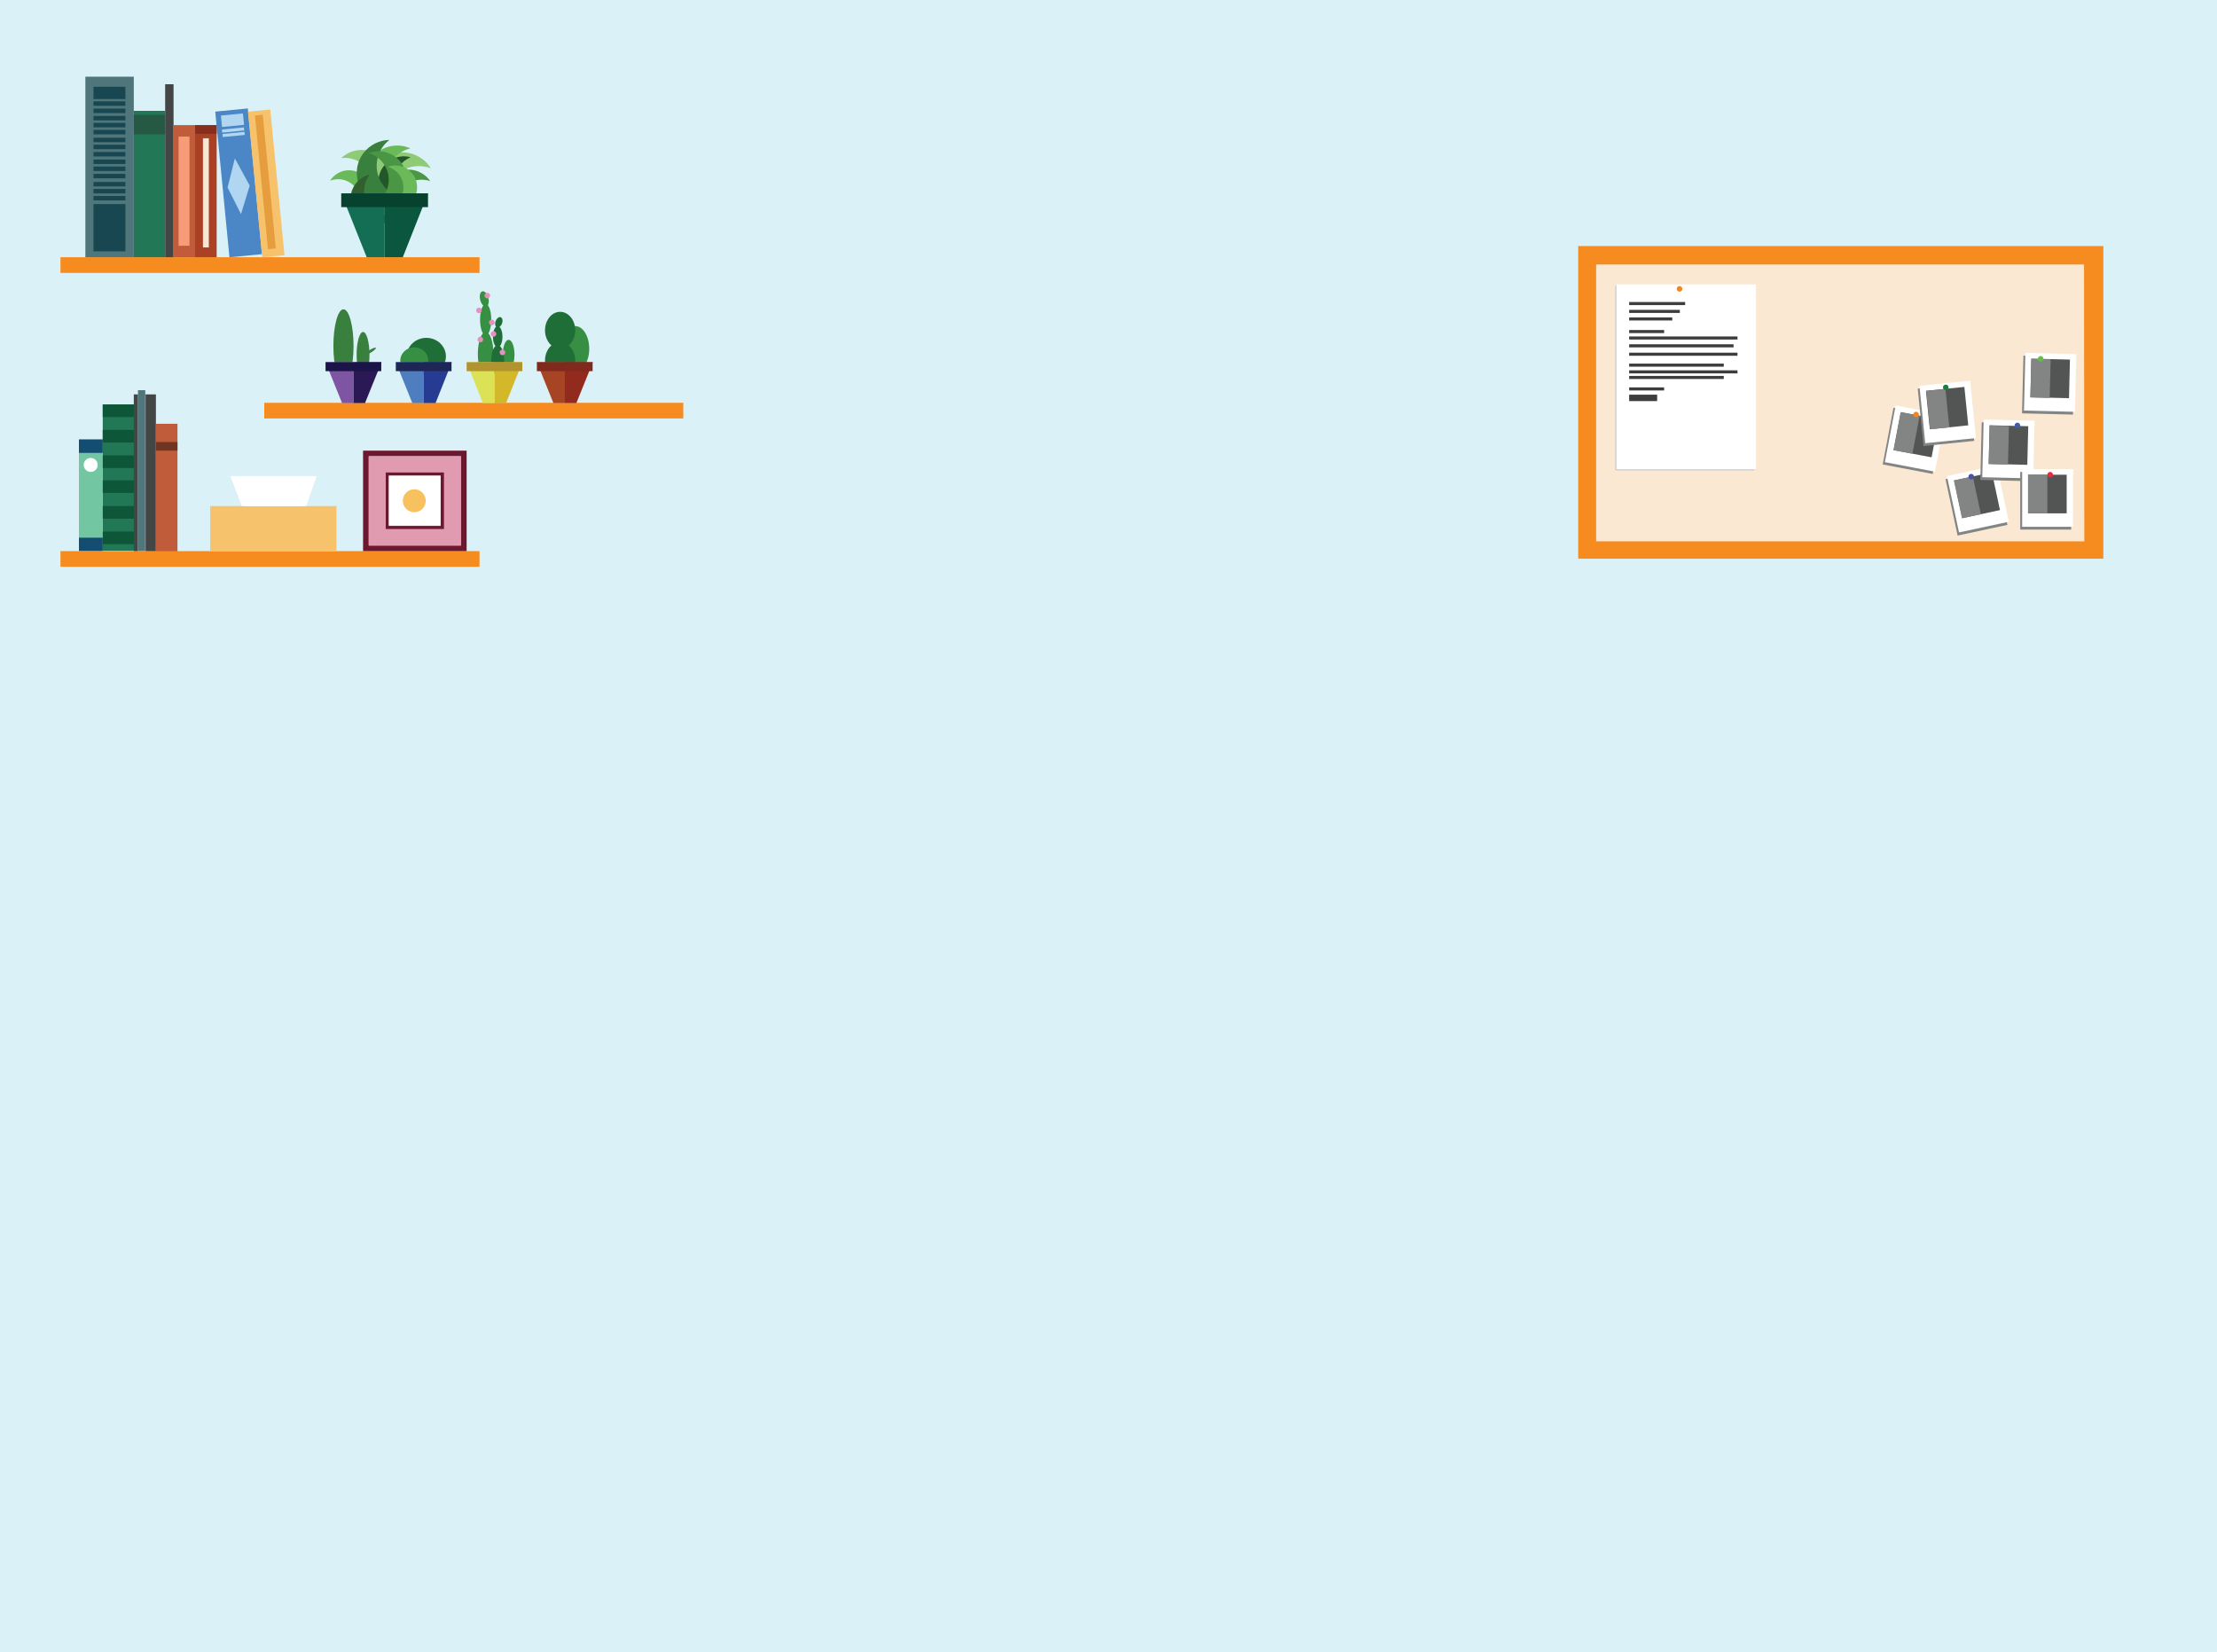
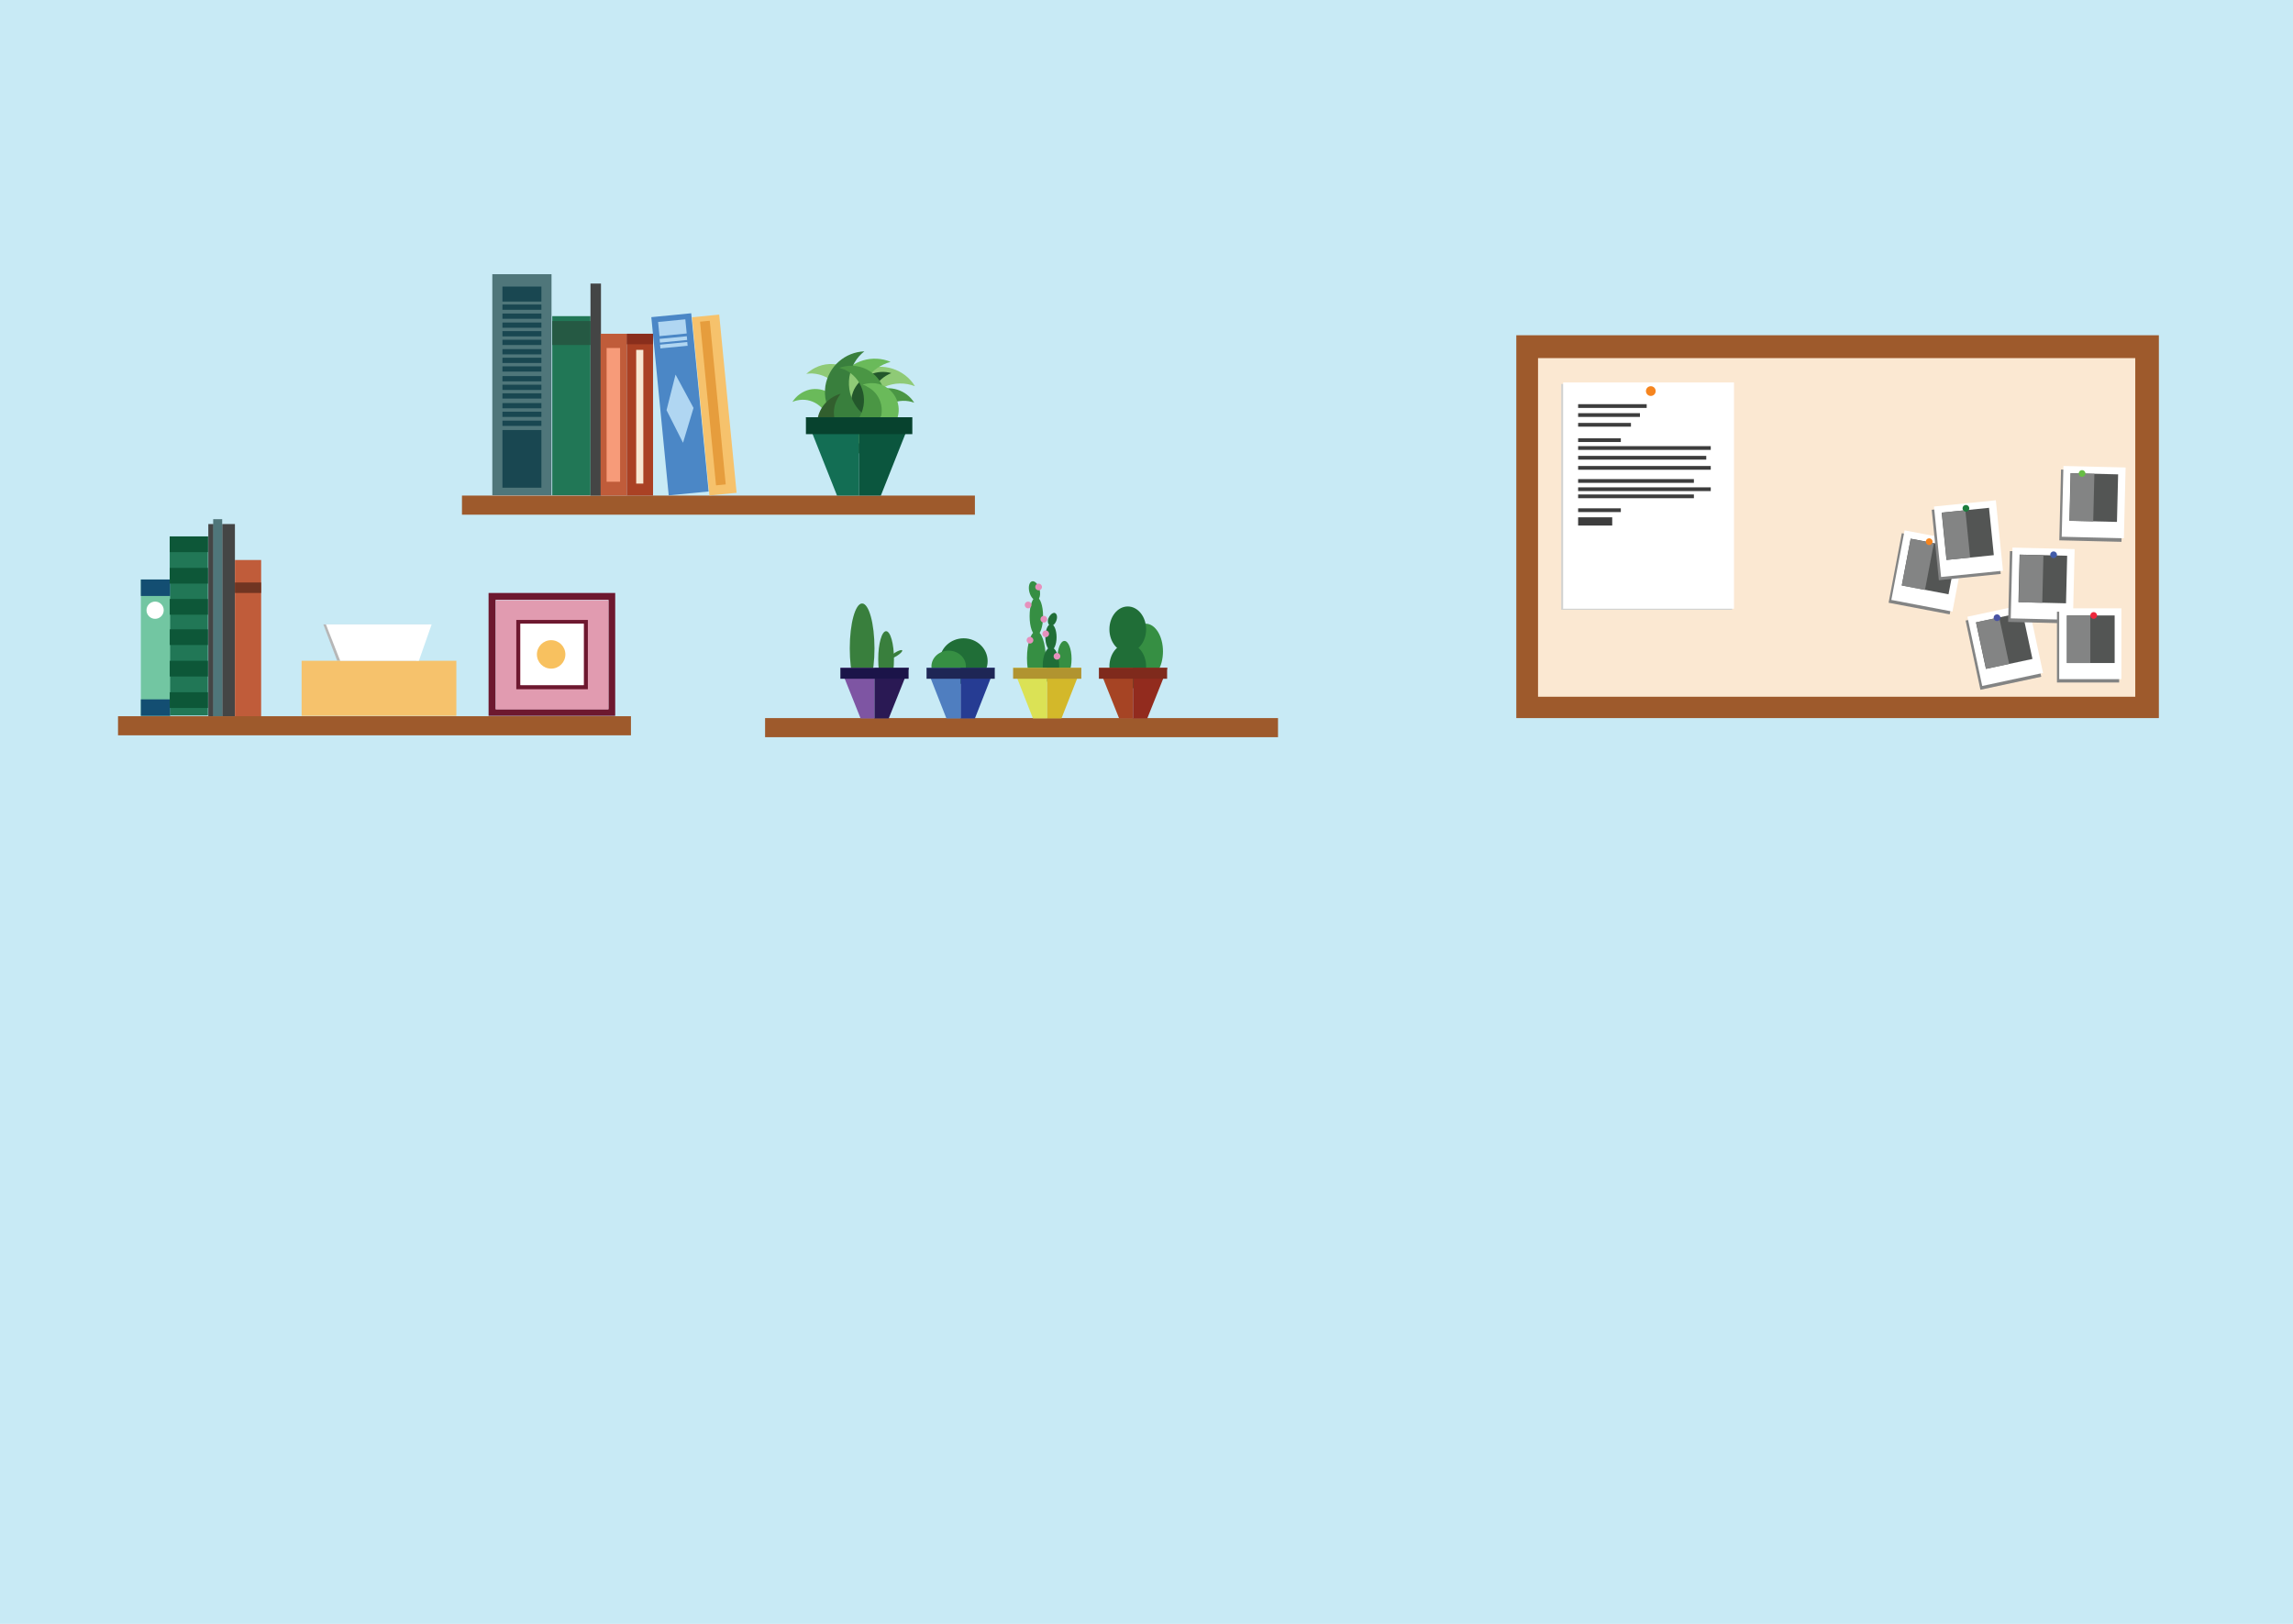
- <svg xmlns="http://www.w3.org/2000/svg" xmlns:xlink="http://www.w3.org/1999/xlink" version="1.1" id="Layer_1" x="0px" y="0px" viewBox="0 306 792 590" enable-background="new 0 306 792 590" xml:space="preserve">
-   <pattern y="1224" width="18" height="18" patternUnits="userSpaceOnUse" id="New_Pattern" viewBox="0 -20.5 18 18" overflow="visible">
+ <svg xmlns="http://www.w3.org/2000/svg" xmlns:xlink="http://www.w3.org/1999/xlink" version="1.1" id="Layer_1" x="0px" y="0px" viewBox="0 192.6 612 433.5" style="enable-background:new 0 192.6 612 433.5;" xml:space="preserve">
+   <style type="text/css">
+ 	.st0{fill:none;}
+ 	.st1{fill:#F37121;}
+ 	.st2{fill:#C8EAF5;}
+ 	.st3{fill:#B7B7B7;}
+ 	.st4{fill:#368F43;}
+ 	.st5{fill:#206E37;}
+ 	.st6{fill:#397F3D;}
+ 	.st7{fill:#4A9644;}
+ 	.st8{fill:#8FCA76;}
+ 	.st9{fill:#6ABA5A;}
+ 	.st10{fill:#23572B;}
+ 	.st11{fill:#325F2E;}
+ 	.st12{fill:#FBE8D2;}
+ 	.st13{fill:#9E5A2C;}
+ 	.st14{fill:#D1D2D1;}
+ 	.st15{fill:#FFFFFF;}
+ 	.st16{fill:#F6851F;}
+ 	.st17{fill:#3D3D3D;}
+ 	.st18{fill:#838484;}
+ 	.st19{fill:#535554;}
+ 	.st20{fill:#1D7D3E;}
+ 	.st21{fill:#67BD45;}
+ 	.st22{fill:#425CA9;}
+ 	.st23{fill:#4953A4;}
+ 	.st24{fill:#EE273C;}
+ 	.st25{fill:#4F767A;}
+ 	.st26{fill:#217756;}
+ 	.st27{fill:#72C6A2;}
+ 	.st28{fill:#134E72;}
+ 	.st29{fill:#0D5738;}
+ 	.st30{fill:#444545;}
+ 	.st31{fill:#C05C3A;}
+ 	.st32{fill:#AA4124;}
+ 	.st33{fill:#4B87C6;}
+ 	.st34{fill:#B0D6F2;}
+ 	.st35{fill:#F6C26C;}
+ 	.st36{fill:#E69D3D;}
+ 	.st37{fill:#892E1C;}
+ 	.st38{fill:#F8E7D2;}
+ 	.st39{fill:#F79B79;}
+ 	.st40{fill:#194751;}
+ 	.st41{fill:#255943;}
+ 	.st42{fill:#703522;}
+ 	.st43{fill:#136E54;}
+ 	.st44{fill:#0B563E;}
+ 	.st45{fill:#07422E;}
+ 	.st46{fill:#A64424;}
+ 	.st47{fill:#922B1E;}
+ 	.st48{fill:#7F2A1C;}
+ 	.st49{fill:#DBE255;}
+ 	.st50{fill:#D3B82A;}
+ 	.st51{fill:#B19430;}
+ 	.st52{fill:#4F7EC0;}
+ 	.st53{fill:#263C93;}
+ 	.st54{fill:#1E2655;}
+ 	.st55{fill:#7E55A3;}
+ 	.st56{fill:#2A1954;}
+ 	.st57{fill:#1B1449;}
+ 	.st58{fill:#E691BD;}
+ 	.st59{fill:url(#SVGID_1_);}
+ 	.st60{fill:#6D182F;}
+ 	.st61{fill:#E19BB0;}
+ 	.st62{fill:#F8C15F;}
+ </style>
+   <pattern y="792" width="13.9" height="13.9" patternUnits="userSpaceOnUse" id="New_Pattern" viewBox="0 -15.8 13.9 13.9" style="overflow:visible;">
    <g>
-       <polygon fill="none" points="0,-2.5 18,-2.5 18,-20.5 0,-20.5   " />
+       <polygon class="st0" points="0,-1.9 13.9,-1.9 13.9,-15.8 0,-15.8   " />
      <g>
-         <polygon fill="none" points="0,-2.5 18,-2.5 18,-20.5 0,-20.5    " />
-         <path fill="#F37121" d="M16.5-21.5c0-0.8-0.7-1.5-1.5-1.5s-1.5,0.7-1.5,1.5S14.2-20,15-20S16.5-20.6,16.5-21.5z" />
-         <path fill="#F37121" d="M16.5-15.5c0-0.8-0.7-1.5-1.5-1.5s-1.5,0.7-1.5,1.5c0,0.8,0.7,1.5,1.5,1.5S16.5-14.6,16.5-15.5z" />
-         <path fill="#F37121" d="M10.5-17.5c0-0.8-0.7-1.5-1.5-1.5s-1.5,0.7-1.5,1.5s0.7,1.6,1.5,1.6S10.5-16.6,10.5-17.5z" />
-         <path fill="#F37121" d="M4.5-19.5C4.5-20.3,3.8-21,3-21s-1.5,0.7-1.5,1.5s0.7,1.6,1.5,1.6S4.5-18.6,4.5-19.5z" />
-         <path fill="#F37121" d="M16.5-9.5c0-0.8-0.7-1.5-1.5-1.5s-1.5,0.7-1.5,1.5S14.2-8,15-8S16.5-8.6,16.5-9.5z" />
-         <path fill="#F37121" d="M10.5-11.5c0-0.8-0.7-1.5-1.5-1.5s-1.5,0.7-1.5,1.5S8.2-10,9-10S10.5-10.6,10.5-11.5z" />
-         <path fill="#F37121" d="M4.5-13.5C4.5-14.3,3.8-15,3-15s-1.5,0.7-1.5,1.5S2.2-12,3-12S4.5-12.6,4.5-13.5z" />
-         <path fill="#F37121" d="M16.5-3.5C16.5-4.3,15.8-5,15-5s-1.5,0.7-1.5,1.5S14.2-2,15-2S16.5-2.6,16.5-3.5z" />
-         <path fill="#F37121" d="M10.5-5.5C10.5-6.3,9.8-7,9-7S7.5-6.3,7.5-5.5S8.2-4,9-4S10.5-4.6,10.5-5.5z" />
-         <path fill="#F37121" d="M4.5-7.5C4.5-8.3,3.8-9,3-9S1.5-8.3,1.5-7.5C1.5-6.7,2.2-6,3-6S4.5-6.6,4.5-7.5z" />
-         <path fill="#F37121" d="M4.5-1.5C4.5-2.3,3.8-3,3-3S1.5-2.3,1.5-1.5S2.2,0,3,0S4.5-0.6,4.5-1.5z" />
+         <polygon class="st0" points="0,-1.9 13.9,-1.9 13.9,-15.8 0,-15.8    " />
+         <path class="st1" d="M12.8-16.6c0-0.6-0.5-1.2-1.2-1.2s-1.2,0.5-1.2,1.2c0,0.6,0.5,1.2,1.2,1.2S12.8-15.9,12.8-16.6z" />
+         <path class="st1" d="M12.8-12c0-0.6-0.5-1.2-1.2-1.2s-1.2,0.5-1.2,1.2c0,0.6,0.5,1.2,1.2,1.2S12.8-11.3,12.8-12z" />
+         <path class="st1" d="M8.1-13.5c0-0.6-0.5-1.2-1.2-1.2s-1.2,0.5-1.2,1.2s0.5,1.2,1.2,1.2S8.1-12.8,8.1-13.5z" />
+         <path class="st1" d="M3.5-15.1c0-0.6-0.5-1.2-1.2-1.2s-1.2,0.5-1.2,1.2c0,0.6,0.5,1.2,1.2,1.2S3.5-14.4,3.5-15.1z" />
+         <path class="st1" d="M12.8-7.3c0-0.6-0.5-1.2-1.2-1.2S10.4-8,10.4-7.3s0.5,1.2,1.2,1.2S12.8-6.6,12.8-7.3z" />
+         <path class="st1" d="M8.1-8.9C8.1-9.5,7.6-10,7-10S5.8-9.5,5.8-8.9c0,0.6,0.5,1.2,1.2,1.2S8.1-8.2,8.1-8.9z" />
+         <path class="st1" d="M3.5-10.4c0-0.6-0.5-1.2-1.2-1.2s-1.2,0.5-1.2,1.2s0.5,1.2,1.2,1.2S3.5-9.7,3.5-10.4z" />
+         <path class="st1" d="M12.8-2.7c0-0.6-0.5-1.2-1.2-1.2s-1.2,0.5-1.2,1.2s0.5,1.2,1.2,1.2S12.8-2,12.8-2.7z" />
+         <path class="st1" d="M8.1-4.3c0-0.6-0.5-1.2-1.2-1.2S5.8-4.9,5.8-4.3S6.3-3.1,7-3.1S8.1-3.6,8.1-4.3z" />
+         <path class="st1" d="M3.5-5.8C3.5-6.4,2.9-7,2.3-7S1.2-6.4,1.2-5.8c0,0.6,0.5,1.2,1.2,1.2S3.5-5.1,3.5-5.8z" />
+         <path class="st1" d="M3.5-1.2c0-0.6-0.5-1.2-1.2-1.2S1.2-1.8,1.2-1.2S1.7,0,2.3,0S3.5-0.5,3.5-1.2z" />
      </g>
    </g>
  </pattern>
-   <polygon fill="#E2E2E2" points="85.4,486.8 81.3,476.1 112.1,476.1 108.4,486.8 " />
-   <rect y="306" fill="#DBF1F8" width="792" height="612" />
-   <ellipse fill="#368F43" cx="205.5" cy="430.6" rx="5" ry="8.1" />
-   <ellipse fill="#368F43" cx="173.5" cy="432.5" rx="2.8" ry="7.9" />
-   <ellipse fill="#368F43" cx="181.7" cy="432.7" rx="2.1" ry="5.3" />
-   <ellipse fill="#368F43" cx="173.5" cy="420.2" rx="2" ry="5.6" />
-   <ellipse transform="matrix(-0.2469 -0.969 0.969 -0.2469 -184.2895 682.3553)" fill="#368F43" cx="173" cy="412.8" rx="2.8" ry="1.5" />
-   <ellipse fill="#206E37" cx="177.8" cy="434.7" rx="2.3" ry="5.4" />
-   <ellipse fill="#206E37" cx="177.8" cy="426.3" rx="1.7" ry="3.8" />
-   <path fill="#206E37" d="M177,420.9c-0.3,1,0,1.9,0.6,2.1c0.7,0.1,1.5-0.6,1.8-1.6s0-1.9-0.6-2.1C178.2,419.1,177.3,419.9,177,420.9z  " />
-   <ellipse fill="#206E37" cx="152.3" cy="433.3" rx="7" ry="6.6" />
-   <ellipse fill="#206E37" cx="200.1" cy="434.8" rx="5.4" ry="6.6" />
-   <ellipse fill="#206E37" cx="200.1" cy="424" rx="5.4" ry="6.6" />
-   <ellipse fill="#368F43" cx="148" cy="434.8" rx="5" ry="4.7" />
-   <ellipse fill="#397F3D" cx="122.7" cy="429.6" rx="3.6" ry="13.1" />
-   <ellipse fill="#397F3D" cx="129.7" cy="432.8" rx="2.3" ry="8.2" />
-   <ellipse transform="matrix(0.8481 -0.5299 0.5299 0.8481 -208.4824 135.7223)" fill="#397F3D" cx="132.4" cy="431.4" rx="2.2" ry="0.5" />
-   <path fill="#4A9644" d="M142.4,367.3c-4.6,2-6.8,7.3-4.8,11.9c1,2.4,3,4.2,5.3,5c-0.3-0.4-0.5-0.9-0.7-1.4c-2-4.6,0.2-10,4.8-11.9  c2.2-0.9,4.6-0.9,6.7-0.2C151.2,367.1,146.5,365.6,142.4,367.3z" />
-   <path fill="#8FCA76" d="M138.8,361.4c-6.3,2.6-9.2,9.9-6.5,16.1c1.4,3.3,4,5.6,7.1,6.8c-0.4-0.6-0.7-1.2-1-1.9  c-2.6-6.3,0.3-13.5,6.5-16.1c3-1.3,6.2-1.2,9-0.2C150.8,361.1,144.4,359,138.8,361.4z" />
-   <path fill="#6ABA5A" d="M132.3,373c-0.9-4.2-5-6.9-9.3-6c-2.2,0.5-4,1.8-5.1,3.6c0.4-0.2,0.8-0.3,1.3-0.4c4.2-0.9,8.4,1.8,9.3,6  c0.4,2,0,4-1,5.6C131,380.5,133.1,376.8,132.3,373z" />
-   <path fill="#6ABA5A" d="M132.2,363.3c-3.6,5.4-2,12.7,3.4,16.3c2.8,1.9,6.2,2.3,9.2,1.6c-0.6-0.3-1.2-0.6-1.8-0.9  c-5.4-3.6-6.9-10.8-3.4-16.3c1.7-2.6,4.2-4.3,7-5C141.5,356.7,135.4,358.4,132.2,363.3z" />
-   <path fill="#8FCA76" d="M139.7,370.7c0.4-5.8-4.1-10.8-9.9-11.1c-3-0.2-5.8,0.9-7.9,2.9c0.6-0.1,1.2-0.1,1.8-0.1  c5.8,0.4,10.2,5.3,9.9,11.1c-0.2,2.8-1.4,5.2-3.3,7C135.3,380,139.4,375.9,139.7,370.7z" />
-   <path fill="#23572B" d="M136.1,366.9c-2.2,4.5-0.4,10,4.1,12.2c2.4,1.2,5,1.2,7.2,0.4c-0.5-0.1-1-0.3-1.5-0.6  c-4.5-2.2-6.3-7.7-4.1-12.2c1.1-2.1,2.9-3.7,4.9-4.5C142.7,361,138.1,362.9,136.1,366.9z" />
-   <path fill="#397F3D" d="M127.6,365.9c-1,6.4,3.3,12.4,9.8,13.4c3.4,0.5,6.6-0.4,9.1-2.4c-0.7,0-1.3,0-2-0.1c-6.4-1-10.8-7-9.8-13.4  c0.5-3.1,2.1-5.6,4.4-7.4C133.5,356.1,128.5,360.2,127.6,365.9z" />
-   <path fill="#4A9644" d="M144.2,374.5c2.5-5,0.4-11-4.5-13.4c-2.6-1.3-5.5-1.3-8-0.4c0.5,0.2,1.1,0.4,1.6,0.6c5,2.5,7,8.5,4.5,13.4  c-1.2,2.4-3.2,4-5.4,4.9C137,381,142,378.9,144.2,374.5z" />
-   <path fill="#325F2E" d="M125.2,377.9c0.4,5,4.8,8.7,9.8,8.3c2.6-0.2,4.9-1.5,6.4-3.4c-0.5,0.1-1,0.2-1.5,0.3c-5,0.4-9.4-3.3-9.8-8.3  c-0.2-2.4,0.6-4.6,1.9-6.4C127.8,369.4,124.9,373.4,125.2,377.9z" />
-   <rect x="567.8" y="397.4" fill="#FBE8D2" width="178.7" height="105" />
-   <path fill="#F68C1F" d="M563.8,393.9v111.7h187.6V393.9H563.8z M744.6,499.4H570.2v-98.9h174.3L744.6,499.4L744.6,499.4z" />
-   <rect x="577" y="408.1" fill="#D1D2D1" width="49.8" height="66" />
-   <rect x="577.5" y="407.6" fill="#FFFFFF" width="49.8" height="66" />
-   <circle fill="#F6851F" cx="600" cy="409.2" r="1" />
-   <rect x="582" y="413.9" fill="#3D3D3D" width="20" height="1.1" />
-   <rect x="582" y="426.2" fill="#3D3D3D" width="38.7" height="1.1" />
-   <rect x="582" y="438.3" fill="#3D3D3D" width="38.7" height="1.1" />
-   <rect x="582" y="429" fill="#3D3D3D" width="37.3" height="1.1" />
-   <rect x="582" y="432" fill="#3D3D3D" width="38.7" height="1.1" />
-   <rect x="582" y="435.9" fill="#3D3D3D" width="33.8" height="1.1" />
-   <rect x="582" y="440.3" fill="#3D3D3D" width="33.8" height="1.1" />
-   <rect x="582" y="423.9" fill="#3D3D3D" width="12.5" height="1.1" />
-   <rect x="582" y="444.4" fill="#3D3D3D" width="12.5" height="1.1" />
-   <rect x="582" y="447" fill="#3D3D3D" width="10" height="2.3" />
-   <rect x="582" y="416.7" fill="#3D3D3D" width="18.1" height="1.1" />
-   <rect x="582" y="419.4" fill="#3D3D3D" width="15.4" height="1.1" />
-   <g>
-     <rect x="697" y="475.1" transform="matrix(-0.9778 0.2095 -0.2095 -0.9778 1498.191 812.0505)" fill="#838484" width="18.2" height="20.6" />
-     <rect x="697.5" y="474" transform="matrix(-0.9778 0.2095 -0.2095 -0.9778 1498.951 809.7451)" fill="#FFFFFF" width="18.2" height="20.6" />
-     <rect x="699.4" y="476.1" transform="matrix(-0.9778 0.2095 -0.2095 -0.9778 1498.088 807.2457)" fill="#535554" width="13.8" height="13.8" />
-     <rect x="699.4" y="476.8" transform="matrix(-0.9778 0.2095 -0.2095 -0.9778 1491.407 809.3833)" fill="#838484" width="6.9" height="13.8" />
-   </g>
-   <g>
-     <rect x="674.3" y="453.2" transform="matrix(-0.9824 -0.187 0.187 -0.9824 1268.132 1046.648)" fill="#838484" width="18.2" height="20.6" />
-     <rect x="675.1" y="452.4" transform="matrix(-0.9824 -0.187 0.187 -0.9824 1269.849 1045.193)" fill="#FFFFFF" width="18.2" height="20.6" />
-     <rect x="677.6" y="454.4" transform="matrix(-0.9824 -0.187 0.187 -0.9824 1270.736 1042.498)" fill="#535554" width="13.8" height="13.8" />
-     <rect x="677.6" y="453.8" transform="matrix(-0.9824 -0.187 0.187 -0.9824 1263.996 1040.641)" fill="#838484" width="6.9" height="13.8" />
-   </g>
-   <g>
-     <rect x="707.7" y="457.1" transform="matrix(-0.9997 -2.441703e-02 2.441703e-02 -0.9997 1421.97 952.162)" fill="#838484" width="18.2" height="20.6" />
-     <rect x="708.4" y="456.1" transform="matrix(-0.9997 -2.441703e-02 2.441703e-02 -0.9997 1423.395 950.1798)" fill="#FFFFFF" width="18.2" height="20.6" />
-     <rect x="710.6" y="458.1" transform="matrix(-0.9997 -2.441703e-02 2.441703e-02 -0.9997 1423.432 947.3787)" fill="#535554" width="13.8" height="13.8" />
-     <rect x="710.6" y="458.1" transform="matrix(-0.9997 -2.441703e-02 2.441703e-02 -0.9997 1416.529 947.2947)" fill="#838484" width="6.9" height="13.8" />
-   </g>
-   <g>
-     <rect x="722.6" y="433.3" transform="matrix(-0.9997 -2.441703e-02 2.441703e-02 -0.9997 1452.346 904.9324)" fill="#838484" width="18.2" height="20.6" />
-     <rect x="723.3" y="432.3" transform="matrix(-0.9997 -2.441703e-02 2.441703e-02 -0.9997 1453.771 902.9503)" fill="#FFFFFF" width="18.2" height="20.6" />
-     <rect x="725.5" y="434.3" transform="matrix(-0.9997 -2.441703e-02 2.441703e-02 -0.9997 1453.809 900.1491)" fill="#535554" width="13.8" height="13.8" />
-     <rect x="725.5" y="434.3" transform="matrix(-0.9997 -2.441703e-02 2.441703e-02 -0.9997 1446.906 900.0652)" fill="#838484" width="6.9" height="13.8" />
-   </g>
-   <g>
-     <rect x="721.7" y="474.6" fill="#838484" width="18.2" height="20.6" />
-     <rect x="722.4" y="473.6" fill="#FFFFFF" width="18.2" height="20.6" />
-     <rect x="724.5" y="475.6" fill="#535554" width="13.8" height="13.8" />
-     <rect x="724.5" y="475.6" fill="#838484" width="6.9" height="13.8" />
-   </g>
-   <g>
-     <rect x="686.1" y="443.9" transform="matrix(-0.9949 0.1007 -0.1007 -0.9949 1432.574 836.061)" fill="#838484" width="18.2" height="20.6" />
-     <rect x="686.7" y="442.9" transform="matrix(-0.9949 0.1007 -0.1007 -0.9949 1433.682 833.9968)" fill="#FFFFFF" width="18.2" height="20.6" />
-     <rect x="688.7" y="444.9" transform="matrix(-0.9949 0.1007 -0.1007 -0.9949 1433.128 831.239)" fill="#535554" width="13.8" height="13.8" />
-     <rect x="688.8" y="445.3" transform="matrix(-0.9949 0.1007 -0.1007 -0.9949 1426.494 832.355)" fill="#838484" width="6.9" height="13.8" />
-   </g>
-   <circle fill="#F6851F" cx="684.5" cy="454.1" r="1" />
-   <circle fill="#1D7D3E" cx="695.1" cy="444.4" r="1" />
-   <circle fill="#67BD45" cx="729" cy="434.2" r="1" />
-   <circle fill="#425CA9" cx="720.7" cy="458" r="1" />
-   <circle fill="#4953A4" cx="704.2" cy="476.3" r="1" />
-   <circle fill="#EE273C" cx="732.4" cy="475.6" r="1" />
-   <rect x="94.4" y="449.9" fill="#F68C1F" width="149.7" height="5.6" />
-   <rect x="21.6" y="397.9" fill="#F68C1F" width="149.7" height="5.6" />
-   <rect x="30.5" y="333.4" fill="#4F767A" width="17.3" height="64.5" />
-   <rect x="47.8" y="345.6" fill="#217756" width="11.2" height="52.3" />
-   <rect x="36.7" y="450.5" fill="#217756" width="11.2" height="52.3" />
-   <rect x="28.2" y="463" fill="#72C6A2" width="8.5" height="39.8" />
-   <rect x="28.2" y="463" fill="#134E72" width="8.5" height="4.8" />
-   <rect x="28.2" y="498.1" fill="#134E72" width="8.5" height="4.8" />
-   <rect x="36.7" y="450.5" fill="#0D5738" width="11.2" height="4.5" />
-   <rect x="36.7" y="495.9" fill="#0D5738" width="11.2" height="4.5" />
-   <rect x="36.7" y="477.6" fill="#0D5738" width="11.2" height="4.5" />
-   <rect x="36.7" y="486.8" fill="#0D5738" width="11.2" height="4.5" />
-   <rect x="36.7" y="468.7" fill="#0D5738" width="11.2" height="4.5" />
-   <rect x="36.7" y="459.6" fill="#0D5738" width="11.2" height="4.5" />
-   <rect x="59" y="336.1" fill="#444545" width="3" height="61.8" />
-   <rect x="47.8" y="446.9" fill="#444545" width="1.5" height="56.1" />
-   <rect x="52" y="446.9" fill="#444545" width="3.7" height="56.1" />
-   <rect x="49.3" y="445.4" fill="#4F767A" width="2.6" height="57.5" />
-   <rect x="62" y="350.7" fill="#C05C3A" width="7.7" height="47.2" />
-   <rect x="55.7" y="457.4" fill="#C05C3A" width="7.7" height="47.2" />
-   <rect x="69.7" y="350.7" fill="#AA4124" width="7.7" height="47.2" />
-   <rect x="79.4" y="345.2" transform="matrix(-0.9953 9.713939e-02 -9.713939e-02 -0.9953 206.1739 732.6584)" fill="#4B87C6" width="11.7" height="52.3" />
-   <rect x="79.1" y="346.9" transform="matrix(-0.9953 9.713939e-02 -9.713939e-02 -0.9953 199.6055 688.1862)" fill="#B0D6F2" width="7.9" height="4.1" />
-   <polygon fill="#B0D6F2" points="86.1,382.5 81.3,373 83.9,362.6 89.2,372.3 " />
-   <rect x="79.3" y="351.9" transform="matrix(-0.9953 9.713939e-02 -9.713939e-02 -0.9953 200.3509 695.1558)" fill="#B0D6F2" width="7.9" height="1.1" />
-   <rect x="79.5" y="353.5" transform="matrix(-0.9953 9.713939e-02 -9.713939e-02 -0.9953 200.9101 698.3198)" fill="#B0D6F2" width="7.9" height="1.1" />
-   <rect x="91.1" y="345.4" transform="matrix(-0.9953 9.713939e-02 -9.713939e-02 -0.9953 225.8527 732.1106)" fill="#F6C26C" width="8" height="52.3" />
-   <rect x="93.4" y="347" transform="matrix(-0.9953 9.713939e-02 -9.713939e-02 -0.9953 225.1984 731.0491)" fill="#E69D3D" width="2.8" height="48" />
-   <rect x="69.7" y="350.7" fill="#892E1C" width="7.7" height="3.1" />
-   <rect x="72.5" y="355.4" fill="#F8E7D2" width="2.1" height="39" />
-   <rect x="63.8" y="354.8" fill="#F79B79" width="3.9" height="39" />
-   <rect x="33.4" y="337" fill="#194751" width="11.4" height="4.4" />
-   <rect x="33.4" y="342.2" fill="#194751" width="11.4" height="1.6" />
-   <rect x="33.4" y="344.8" fill="#194751" width="11.4" height="1.6" />
-   <rect x="33.4" y="347.4" fill="#194751" width="11.4" height="1.6" />
-   <rect x="33.4" y="349.9" fill="#194751" width="11.4" height="1.6" />
-   <rect x="33.4" y="352.4" fill="#194751" width="11.4" height="1.6" />
-   <rect x="33.4" y="355.2" fill="#194751" width="11.4" height="1.6" />
-   <rect x="33.4" y="357.7" fill="#194751" width="11.4" height="1.6" />
-   <rect x="33.4" y="360.3" fill="#194751" width="11.4" height="1.6" />
-   <rect x="33.4" y="363" fill="#194751" width="11.4" height="1.6" />
-   <rect x="33.4" y="365.5" fill="#194751" width="11.4" height="1.6" />
-   <rect x="33.4" y="368.1" fill="#194751" width="11.4" height="1.6" />
-   <rect x="33.4" y="371" fill="#194751" width="11.4" height="1.6" />
-   <rect x="33.4" y="373.5" fill="#194751" width="11.4" height="1.6" />
-   <rect x="33.4" y="376" fill="#194751" width="11.4" height="1.6" />
-   <rect x="33.4" y="378.9" fill="#194751" width="11.4" height="16.9" />
-   <rect x="47.8" y="347" fill="#255943" width="11.2" height="7" />
-   <rect x="55.7" y="463.9" fill="#703522" width="7.7" height="3.1" />
-   <path fill="#6ABA5A" d="M148.2,376.4c1.9-3.9,0.3-8.6-3.5-10.5c-2-1-4.3-1-6.2-0.3c0.4,0.1,0.8,0.3,1.3,0.5  c3.9,1.9,5.4,6.6,3.5,10.5c-0.9,1.8-2.5,3.2-4.2,3.8C142.6,381.5,146.5,379.9,148.2,376.4z" />
-   <g>
-     <polygon fill="#136E54" points="137.4,375.1 137.4,397.9 131,397.9 121.9,375.1  " />
-     <polygon fill="#0B563E" points="152.9,375.1 143.9,397.9 137.4,397.9 137.4,375.1  " />
-     <rect x="121.9" y="375.1" fill="#07422E" width="31" height="4.9" />
-   </g>
-   <polygon fill="#A64424" points="201.8,435.4 201.8,450 197.7,450 191.8,435.4 " />
-   <polygon fill="#922B1E" points="211.8,435.4 205.9,450 201.8,450 201.8,435.4 " />
-   <rect x="191.8" y="435.4" fill="#7F2A1C" width="19.9" height="3.2" />
-   <polygon fill="#DBE255" points="176.7,435.4 176.7,450 172.5,450 166.7,435.4 " />
-   <polygon fill="#D3B82A" points="186.6,435.4 180.8,450 176.7,450 176.7,435.4 " />
-   <rect x="166.7" y="435.4" fill="#B19430" width="19.9" height="3.2" />
-   <polygon fill="#4F7EC0" points="151.4,435.4 151.4,450 147.3,450 141.4,435.4 " />
-   <polygon fill="#263C93" points="161.4,435.4 155.6,450 151.4,450 151.4,435.4 " />
-   <rect x="141.4" y="435.4" fill="#1E2655" width="19.9" height="3.2" />
-   <polygon fill="#7E55A3" points="126.3,435.4 126.3,450 122.2,450 116.3,435.4 " />
-   <polygon fill="#2A1954" points="136.3,435.4 130.4,450 126.3,450 126.3,435.4 " />
-   <rect x="116.3" y="435.4" fill="#1B1449" width="19.9" height="3.2" />
-   <circle fill="#E691BD" cx="171.1" cy="416.9" r="1" />
-   <circle fill="#E691BD" cx="175.7" cy="421.2" r="1" />
-   <circle fill="#E691BD" cx="171.6" cy="427.3" r="1" />
-   <circle fill="#E691BD" cx="179.5" cy="431.9" r="1" />
-   <circle fill="#E691BD" cx="176.3" cy="425.3" r="1" />
-   <circle fill="#E691BD" cx="174.1" cy="411.6" r="1" />
-   <circle fill="#FFFFFF" cx="32.4" cy="472.1" r="2.5" />
-   <rect x="21.6" y="502.9" fill="#F68C1F" width="149.7" height="5.6" />
-   <rect x="75.1" y="486.8" fill="#F6C26C" width="45.1" height="16.1" />
-   <pattern id="SVGID_1_" xlink:href="#New_Pattern" patternTransform="matrix(1 0 0 -1 0 -17407.5)">
+   <g id="Layer_2">
+     <rect y="192.6" class="st2" width="612" height="433.5" />
+   </g>
+   <polygon class="st3" points="90,369 86.3,359.3 114.5,359.3 111.1,369 " />
+   <ellipse class="st4" cx="305.8" cy="366.5" rx="4.6" ry="7.4" />
+   <ellipse class="st4" cx="276.6" cy="368.3" rx="2.5" ry="7.2" />
+   <ellipse class="st4" cx="284.1" cy="368.5" rx="1.9" ry="4.8" />
+   <ellipse class="st4" cx="276.6" cy="357.1" rx="1.8" ry="5.1" />
+   <ellipse transform="matrix(-0.2469 -0.969 0.969 -0.2469 4.8285 704.337)" class="st4" cx="276.1" cy="350.3" rx="2.6" ry="1.4" />
+   <ellipse class="st5" cx="280.5" cy="370.3" rx="2.2" ry="4.9" />
+   <ellipse class="st5" cx="280.5" cy="362.7" rx="1.5" ry="3.5" />
+   <path class="st5" d="M279.8,357.7c-0.3,0.9,0,1.8,0.6,1.9c0.6,0.2,1.3-0.5,1.6-1.5s0-1.8-0.6-1.9  C280.8,356.2,280.1,356.9,279.8,357.7z" />
+   <ellipse class="st5" cx="257.2" cy="369.1" rx="6.4" ry="6.1" />
+   <ellipse class="st5" cx="301" cy="370.5" rx="4.9" ry="6.1" />
+   <ellipse class="st5" cx="301" cy="360.6" rx="4.9" ry="6.1" />
+   <ellipse class="st4" cx="253.2" cy="370.5" rx="4.6" ry="4.2" />
+   <ellipse class="st6" cx="230.1" cy="365.7" rx="3.3" ry="12" />
+   <ellipse class="st6" cx="236.5" cy="368.6" rx="2.1" ry="7.5" />
+   <ellipse transform="matrix(0.8481 -0.5299 0.5299 0.8481 -158.3158 182.4743)" class="st6" cx="239.1" cy="367.3" rx="2" ry="0.5" />
+   <path class="st7" d="M233.8,296.9c-4.2,1.8-6.2,6.6-4.4,10.9c0.9,2.2,2.7,3.8,4.8,4.6c-0.2-0.4-0.5-0.9-0.7-1.2  c-1.8-4.2,0.2-9.1,4.4-10.9c2-0.9,4.2-0.9,6.1-0.2C241.9,296.7,237.5,295.3,233.8,296.9z" />
+   <path class="st8" d="M230.5,291.4c-5.7,2.4-8.4,9-6,14.8c1.2,3,3.7,5.2,6.5,6.2c-0.3-0.5-0.6-1.1-0.9-1.7  c-2.4-5.7,0.2-12.3,5.9-14.8c2.7-1.2,5.6-1.2,8.2-0.2C241.5,291.2,235.6,289.2,230.5,291.4z" />
+   <path class="st9" d="M224.6,302.1c-0.9-3.9-4.6-6.3-8.5-5.5c-2,0.5-3.6,1.7-4.6,3.3c0.4-0.2,0.8-0.3,1.2-0.4  c3.9-0.9,7.6,1.6,8.5,5.5c0.4,1.9,0,3.6-0.9,5.2C223.4,309,225.2,305.6,224.6,302.1z" />
+   <path class="st9" d="M224.5,293.2c-3.2,4.9-1.9,11.6,3.1,14.8c2.6,1.7,5.6,2.2,8.4,1.5c-0.5-0.2-1.1-0.5-1.6-0.9  c-4.9-3.2-6.3-9.9-3.1-14.8c1.5-2.4,3.9-3.9,6.4-4.6C233,287.2,227.3,288.8,224.5,293.2z" />
+   <path class="st8" d="M231.4,300c0.3-5.3-3.7-9.9-9-10.2c-2.8-0.2-5.3,0.9-7.2,2.6c0.5-0.1,1.1-0.1,1.6-0.1c5.3,0.3,9.3,4.9,9,10.2  c-0.2,2.5-1.3,4.8-3,6.4C227.3,308.4,231,304.7,231.4,300z" />
+   <path class="st10" d="M228,296.5c-2,4.1-0.4,9.1,3.7,11.1c2.2,1.1,4.6,1.1,6.6,0.3c-0.5-0.2-0.9-0.3-1.3-0.5c-4.1-2-5.8-7-3.7-11.1  c1-1.9,2.6-3.3,4.6-4.1C234.1,291.1,229.9,292.9,228,296.5z" />
+   <path class="st6" d="M220.3,295.6c-0.9,5.9,3.1,11.4,8.9,12.3c3.1,0.5,6-0.4,8.3-2.2c-0.6,0-1.2,0-1.9-0.2  c-5.9-0.9-9.8-6.4-8.9-12.3c0.5-2.8,1.9-5.2,4-6.8C225.6,286.6,221.2,290.3,220.3,295.6z" />
+   <path class="st7" d="M235.4,303.5c2.2-4.6,0.4-10-4.1-12.3c-2.4-1.2-5-1.2-7.3-0.4c0.5,0.2,1,0.3,1.5,0.5c4.6,2.2,6.4,7.7,4.1,12.3  c-1.1,2.2-2.9,3.7-4.9,4.5C228.8,309.4,233.4,307.5,235.4,303.5z" />
+   <path class="st11" d="M218.1,306.5c0.4,4.6,4.4,8,9,7.6c2.4-0.2,4.5-1.4,5.9-3.2c-0.5,0.2-0.9,0.2-1.4,0.2c-4.6,0.4-8.6-3-9-7.6  c-0.2-2.2,0.5-4.2,1.8-5.8C220.5,298.8,217.8,302.4,218.1,306.5z" />
+   <rect x="408.2" y="285.3" class="st12" width="163.4" height="96" />
+   <path class="st13" d="M404.7,282.1v102.2h171.5V282.1H404.7z M569.9,378.6H410.5v-90.4h159.4V378.6z" />
+   <rect x="416.7" y="295.1" class="st14" width="45.6" height="60.3" />
+   <rect x="417.2" y="294.7" class="st15" width="45.6" height="60.4" />
+   <circle class="st16" cx="440.6" cy="297" r="1.3" />
+   <rect x="421.2" y="300.5" class="st17" width="18.3" height="1" />
+   <rect x="421.2" y="311.7" class="st17" width="35.4" height="1" />
+   <rect x="421.2" y="322.7" class="st17" width="35.4" height="1" />
+   <rect x="421.2" y="314.3" class="st17" width="34.2" height="1" />
+   <rect x="421.2" y="317" class="st17" width="35.4" height="1" />
+   <rect x="421.2" y="320.5" class="st17" width="30.9" height="1" />
+   <rect x="421.2" y="324.6" class="st17" width="30.9" height="1" />
+   <rect x="421.2" y="309.6" class="st17" width="11.4" height="1" />
+   <rect x="421.2" y="328.3" class="st17" width="11.4" height="1" />
+   <rect x="421.2" y="330.7" class="st17" width="9.1" height="2.2" />
+   <rect x="421.2" y="302.9" class="st17" width="16.5" height="1" />
+   <rect x="421.2" y="305.5" class="st17" width="14.1" height="1" />
+   <g>
+     <rect x="526.5" y="356.4" transform="matrix(-0.9778 0.2095 -0.2095 -0.9778 1134.285 611.4515)" class="st18" width="16.6" height="18.9" />
+     <rect x="526.8" y="355.4" transform="matrix(-0.9778 0.2095 -0.2095 -0.9778 1134.847 609.3898)" class="st15" width="16.6" height="18.9" />
+     <rect x="528.5" y="357.3" transform="matrix(-0.9778 0.2095 -0.2095 -0.9778 1134.083 607.1579)" class="st19" width="12.7" height="12.7" />
+     <rect x="528.6" y="357.9" transform="matrix(-0.9778 0.2095 -0.2095 -0.9778 1128.081 609.0314)" class="st18" width="6.3" height="12.7" />
+   </g>
+   <g>
+     <rect x="505.7" y="336.4" transform="matrix(-0.9824 -0.187 0.187 -0.9824 954.2635 781.657)" class="st18" width="16.6" height="18.9" />
+     <rect x="506.5" y="335.6" transform="matrix(-0.9824 -0.187 0.187 -0.9824 955.9355 780.2698)" class="st15" width="16.6" height="18.9" />
+     <rect x="508.7" y="337.6" transform="matrix(-0.9824 -0.187 0.187 -0.9824 956.6722 778.0359)" class="st19" width="12.7" height="12.7" />
+     <rect x="508.7" y="336.9" transform="matrix(-0.9824 -0.187 0.187 -0.9824 950.5213 776.1974)" class="st18" width="6.3" height="12.7" />
+   </g>
+   <g>
+     <rect x="536.2" y="339.9" transform="matrix(-0.9997 -2.441703e-02 2.441703e-02 -0.9997 1080.308 711.9204)" class="st18" width="16.6" height="18.9" />
+     <rect x="536.9" y="339" transform="matrix(-0.9997 -2.441703e-02 2.441703e-02 -0.9997 1081.722 710.0863)" class="st15" width="16.6" height="18.9" />
+     <rect x="538.9" y="340.9" transform="matrix(-0.9997 -2.441703e-02 2.441703e-02 -0.9997 1081.831 707.6154)" class="st19" width="12.7" height="12.7" />
+     <rect x="538.9" y="340.8" transform="matrix(-0.9997 -2.441703e-02 2.441703e-02 -0.9997 1075.498 707.3832)" class="st18" width="6.3" height="12.7" />
+   </g>
+   <g>
+     <rect x="549.9" y="318.1" transform="matrix(-0.9997 -2.441703e-02 2.441703e-02 -0.9997 1108.191 668.6813)" class="st18" width="16.6" height="18.9" />
+     <rect x="550.5" y="317.2" transform="matrix(-0.9997 -2.441703e-02 2.441703e-02 -0.9997 1109.452 666.8414)" class="st15" width="16.6" height="18.9" />
+     <rect x="552.5" y="319.2" transform="matrix(-0.9997 -2.441703e-02 2.441703e-02 -0.9997 1109.555 664.5248)" class="st19" width="12.7" height="12.7" />
+     <rect x="552.5" y="319.1" transform="matrix(-0.9997 -2.441703e-02 2.441703e-02 -0.9997 1103.221 664.2927)" class="st18" width="6.3" height="12.7" />
+   </g>
+   <g>
+     <rect x="549" y="355.9" class="st18" width="16.6" height="18.9" />
+     <rect x="549.6" y="355" class="st15" width="16.6" height="18.9" />
+     <rect x="551.7" y="356.9" class="st19" width="12.7" height="12.7" />
+     <rect x="551.6" y="356.9" class="st18" width="6.3" height="12.7" />
+   </g>
+   <g>
+     <rect x="516.5" y="327.9" transform="matrix(-0.9949 0.1007 -0.1007 -0.9949 1080.878 620.0386)" class="st18" width="16.6" height="18.9" />
+     <rect x="517" y="326.9" transform="matrix(-0.9949 0.1007 -0.1007 -0.9949 1081.872 618.1281)" class="st15" width="16.6" height="18.9" />
+     <rect x="518.9" y="328.8" transform="matrix(-0.9949 0.1007 -0.1007 -0.9949 1081.511 615.6725)" class="st19" width="12.7" height="12.7" />
+     <rect x="518.9" y="329.1" transform="matrix(-0.9949 0.1007 -0.1007 -0.9949 1075.22 616.6129)" class="st18" width="6.3" height="12.7" />
+   </g>
+   <circle class="st16" cx="514.9" cy="337.2" r="0.9" />
+   <circle class="st20" cx="524.7" cy="328.3" r="0.9" />
+   <circle class="st21" cx="555.7" cy="319" r="0.9" />
+   <circle class="st22" cx="548.1" cy="340.7" r="0.9" />
+   <circle class="st23" cx="533" cy="357.5" r="0.9" />
+   <circle class="st24" cx="558.8" cy="356.9" r="0.9" />
+   <rect x="204.2" y="384.3" class="st13" width="136.9" height="5.1" />
+   <rect x="123.3" y="324.9" class="st13" width="136.9" height="5.1" />
+   <rect x="131.4" y="265.8" class="st25" width="15.8" height="59" />
+   <rect x="147.4" y="277" class="st26" width="10.2" height="47.8" />
+   <rect x="45.3" y="335.8" class="st26" width="10.2" height="47.8" />
+   <rect x="37.6" y="347.3" class="st27" width="7.8" height="36.4" />
+   <rect x="37.6" y="347.3" class="st28" width="7.8" height="4.4" />
+   <rect x="37.6" y="379.3" class="st28" width="7.8" height="4.4" />
+   <rect x="45.3" y="335.8" class="st29" width="10.2" height="4.2" />
+   <rect x="45.3" y="377.4" class="st29" width="10.2" height="4.2" />
+   <rect x="45.3" y="360.6" class="st29" width="10.2" height="4.2" />
+   <rect x="45.3" y="369" class="st29" width="10.2" height="4.2" />
+   <rect x="45.3" y="352.5" class="st29" width="10.2" height="4.2" />
+   <rect x="45.3" y="344.2" class="st29" width="10.2" height="4.2" />
+   <rect x="157.6" y="268.3" class="st30" width="2.8" height="56.6" />
+   <rect x="55.6" y="332.5" class="st30" width="1.4" height="51.3" />
+   <rect x="59.3" y="332.5" class="st30" width="3.4" height="51.3" />
+   <rect x="56.9" y="331.2" class="st25" width="2.4" height="52.6" />
+   <rect x="160.3" y="281.7" class="st31" width="7" height="43.2" />
+   <rect x="62.7" y="342.1" class="st31" width="7" height="43.2" />
+   <rect x="167.3" y="281.7" class="st32" width="7" height="43.2" />
+   <rect x="176.2" y="276.7" transform="matrix(-0.9953 9.713939e-02 -9.713939e-02 -0.9953 391.378 582.0853)" class="st33" width="10.7" height="47.8" />
+   <rect x="175.9" y="278.2" transform="matrix(-0.9953 9.713939e-02 -9.713939e-02 -0.9953 385.3787 541.4293)" class="st34" width="7.3" height="3.8" />
+   <polygon class="st34" points="182.3,310.8 177.9,302.1 180.3,292.6 185.1,301.5 " />
+   <rect x="176.1" y="282.8" transform="matrix(-0.9953 9.713939e-02 -9.713939e-02 -0.9953 386.1477 547.7244)" class="st34" width="7.3" height="1" />
+   <rect x="176.3" y="284.2" transform="matrix(-0.9953 9.713939e-02 -9.713939e-02 -0.9953 386.6045 550.636)" class="st34" width="7.3" height="1" />
+   <rect x="186.9" y="276.8" transform="matrix(-0.9953 9.713939e-02 -9.713939e-02 -0.9953 409.5076 581.5073)" class="st35" width="7.3" height="47.8" />
+   <rect x="189" y="278.3" transform="matrix(-0.9953 9.713939e-02 -9.713939e-02 -0.9953 408.8408 580.548)" class="st36" width="2.6" height="43.9" />
+   <rect x="167.3" y="281.7" class="st37" width="7" height="2.8" />
+   <rect x="169.8" y="286" class="st38" width="1.9" height="35.7" />
+   <rect x="161.9" y="285.5" class="st39" width="3.6" height="35.7" />
+   <rect x="134.1" y="269.1" class="st40" width="10.4" height="4" />
+   <rect x="134.1" y="273.9" class="st40" width="10.4" height="1.4" />
+   <rect x="134.1" y="276.3" class="st40" width="10.4" height="1.4" />
+   <rect x="134.1" y="278.7" class="st40" width="10.4" height="1.4" />
+   <rect x="134.1" y="281" class="st40" width="10.4" height="1.4" />
+   <rect x="134.1" y="283.3" class="st40" width="10.4" height="1.4" />
+   <rect x="134.1" y="285.8" class="st40" width="10.4" height="1.4" />
+   <rect x="134.1" y="288.1" class="st40" width="10.4" height="1.4" />
+   <rect x="134.1" y="290.4" class="st40" width="10.4" height="1.4" />
+   <rect x="134.1" y="293" class="st40" width="10.4" height="1.4" />
+   <rect x="134.1" y="295.3" class="st40" width="10.4" height="1.4" />
+   <rect x="134.1" y="297.6" class="st40" width="10.4" height="1.4" />
+   <rect x="134.1" y="300.2" class="st40" width="10.4" height="1.4" />
+   <rect x="134.1" y="302.5" class="st40" width="10.4" height="1.4" />
+   <rect x="134.1" y="304.9" class="st40" width="10.4" height="1.4" />
+   <rect x="134.1" y="307.4" class="st40" width="10.4" height="15.4" />
+   <rect x="147.4" y="278.3" class="st41" width="10.2" height="6.4" />
+   <rect x="62.7" y="348.1" class="st42" width="7" height="2.8" />
+   <path class="st9" d="M239.1,305.2c1.8-3.6,0.3-7.8-3.2-9.6c-1.9-0.9-3.9-0.9-5.7-0.3c0.4,0.1,0.8,0.2,1.2,0.5c3.6,1.8,4.9,6,3.2,9.6  c-0.9,1.7-2.2,2.9-3.9,3.5C234,309.9,237.5,308.4,239.1,305.2z" />
+   <g>
+     <polygon class="st43" points="229.3,304 229.3,324.9 223.4,324.9 215.1,304  " />
+     <polygon class="st44" points="243.4,304 235.1,324.9 229.3,324.9 229.3,304  " />
+     <rect x="215.1" y="304" class="st45" width="28.4" height="4.5" />
+   </g>
+   <polygon class="st46" points="302.4,370.9 302.4,384.4 298.7,384.4 293.3,370.9 " />
+   <polygon class="st47" points="311.6,370.9 306.2,384.4 302.4,384.4 302.4,370.9 " />
+   <rect x="293.3" y="370.9" class="st48" width="18.2" height="2.9" />
+   <polygon class="st49" points="279.5,370.9 279.5,384.4 275.7,384.4 270.4,370.9 " />
+   <polygon class="st50" points="288.6,370.9 283.3,384.4 279.5,384.4 279.5,370.9 " />
+   <rect x="270.4" y="370.9" class="st51" width="18.2" height="2.9" />
+   <polygon class="st52" points="256.4,370.9 256.4,384.4 252.6,384.4 247.3,370.9 " />
+   <polygon class="st53" points="265.5,370.9 260.2,384.4 256.4,384.4 256.4,370.9 " />
+   <rect x="247.3" y="370.9" class="st54" width="18.2" height="2.9" />
+   <polygon class="st55" points="233.4,370.9 233.4,384.4 229.7,384.4 224.3,370.9 " />
+   <polygon class="st56" points="242.6,370.9 237.2,384.4 233.4,384.4 233.4,370.9 " />
+   <rect x="224.3" y="370.9" class="st57" width="18.2" height="2.9" />
+   <circle class="st58" cx="274.4" cy="354.1" r="0.9" />
+   <circle class="st58" cx="278.6" cy="357.9" r="0.9" />
+   <circle class="st58" cx="274.9" cy="363.5" r="0.9" />
+   <circle class="st58" cx="282.1" cy="367.8" r="0.9" />
+   <circle class="st58" cx="279.1" cy="361.8" r="0.9" />
+   <circle class="st58" cx="277.2" cy="349.3" r="0.9" />
+   <circle class="st15" cx="41.4" cy="355.5" r="2.3" />
+   <rect x="31.5" y="383.8" class="st13" width="136.9" height="5.1" />
+   <rect x="80.5" y="369" class="st35" width="41.3" height="14.7" />
+   <pattern id="SVGID_1_" xlink:href="#New_Pattern" patternTransform="matrix(0.7727 0 0 -0.7727 -1792.273 -14923.407)">
</pattern>
-   <rect x="75.1" y="486.8" fill="url(#SVGID_1_)" width="45.1" height="16.1" />
-   <polygon fill="#FFFFFF" points="86.4,486.8 82.3,476.1 113.1,476.1 109.4,486.8 " />
-   <path fill="#6D182F" d="M129.7,467v35.9h37V467H129.7z M164.6,500.9h-32.9V469h32.9V500.9z" />
-   <rect x="131.8" y="469" fill="#E19BB0" width="32.9" height="31.9" />
-   <path fill="#6D182F" d="M137.8,474.8V495h20.8v-20.2H137.8z M157.4,493.9h-18.5V476h18.5V493.9z" />
-   <rect x="138.9" y="475.9" fill="#FFFFFF" width="18.5" height="17.9" />
-   <circle fill="#F8C15F" cx="148" cy="484.9" r="4.1" />
+   <rect x="80.5" y="369" class="st59" width="41.3" height="14.7" />
+   <polygon class="st15" points="90.8,369 87,359.3 115.2,359.3 111.8,369 " />
+   <path class="st60" d="M130.4,350.9v32.8h33.8v-32.8H130.4z M162.4,381.9h-30.1v-29.2h30.1V381.9z" />
+   <rect x="132.3" y="352.8" class="st61" width="30.1" height="29.2" />
+   <path class="st60" d="M137.8,358.1v18.5h19.1v-18.5H137.8z M155.8,375.5h-16.9v-16.4h16.9V375.5z" />
+   <rect x="138.9" y="359.1" class="st15" width="16.9" height="16.4" />
+   <circle class="st62" cx="147.1" cy="367.3" r="3.8" />
</svg>
